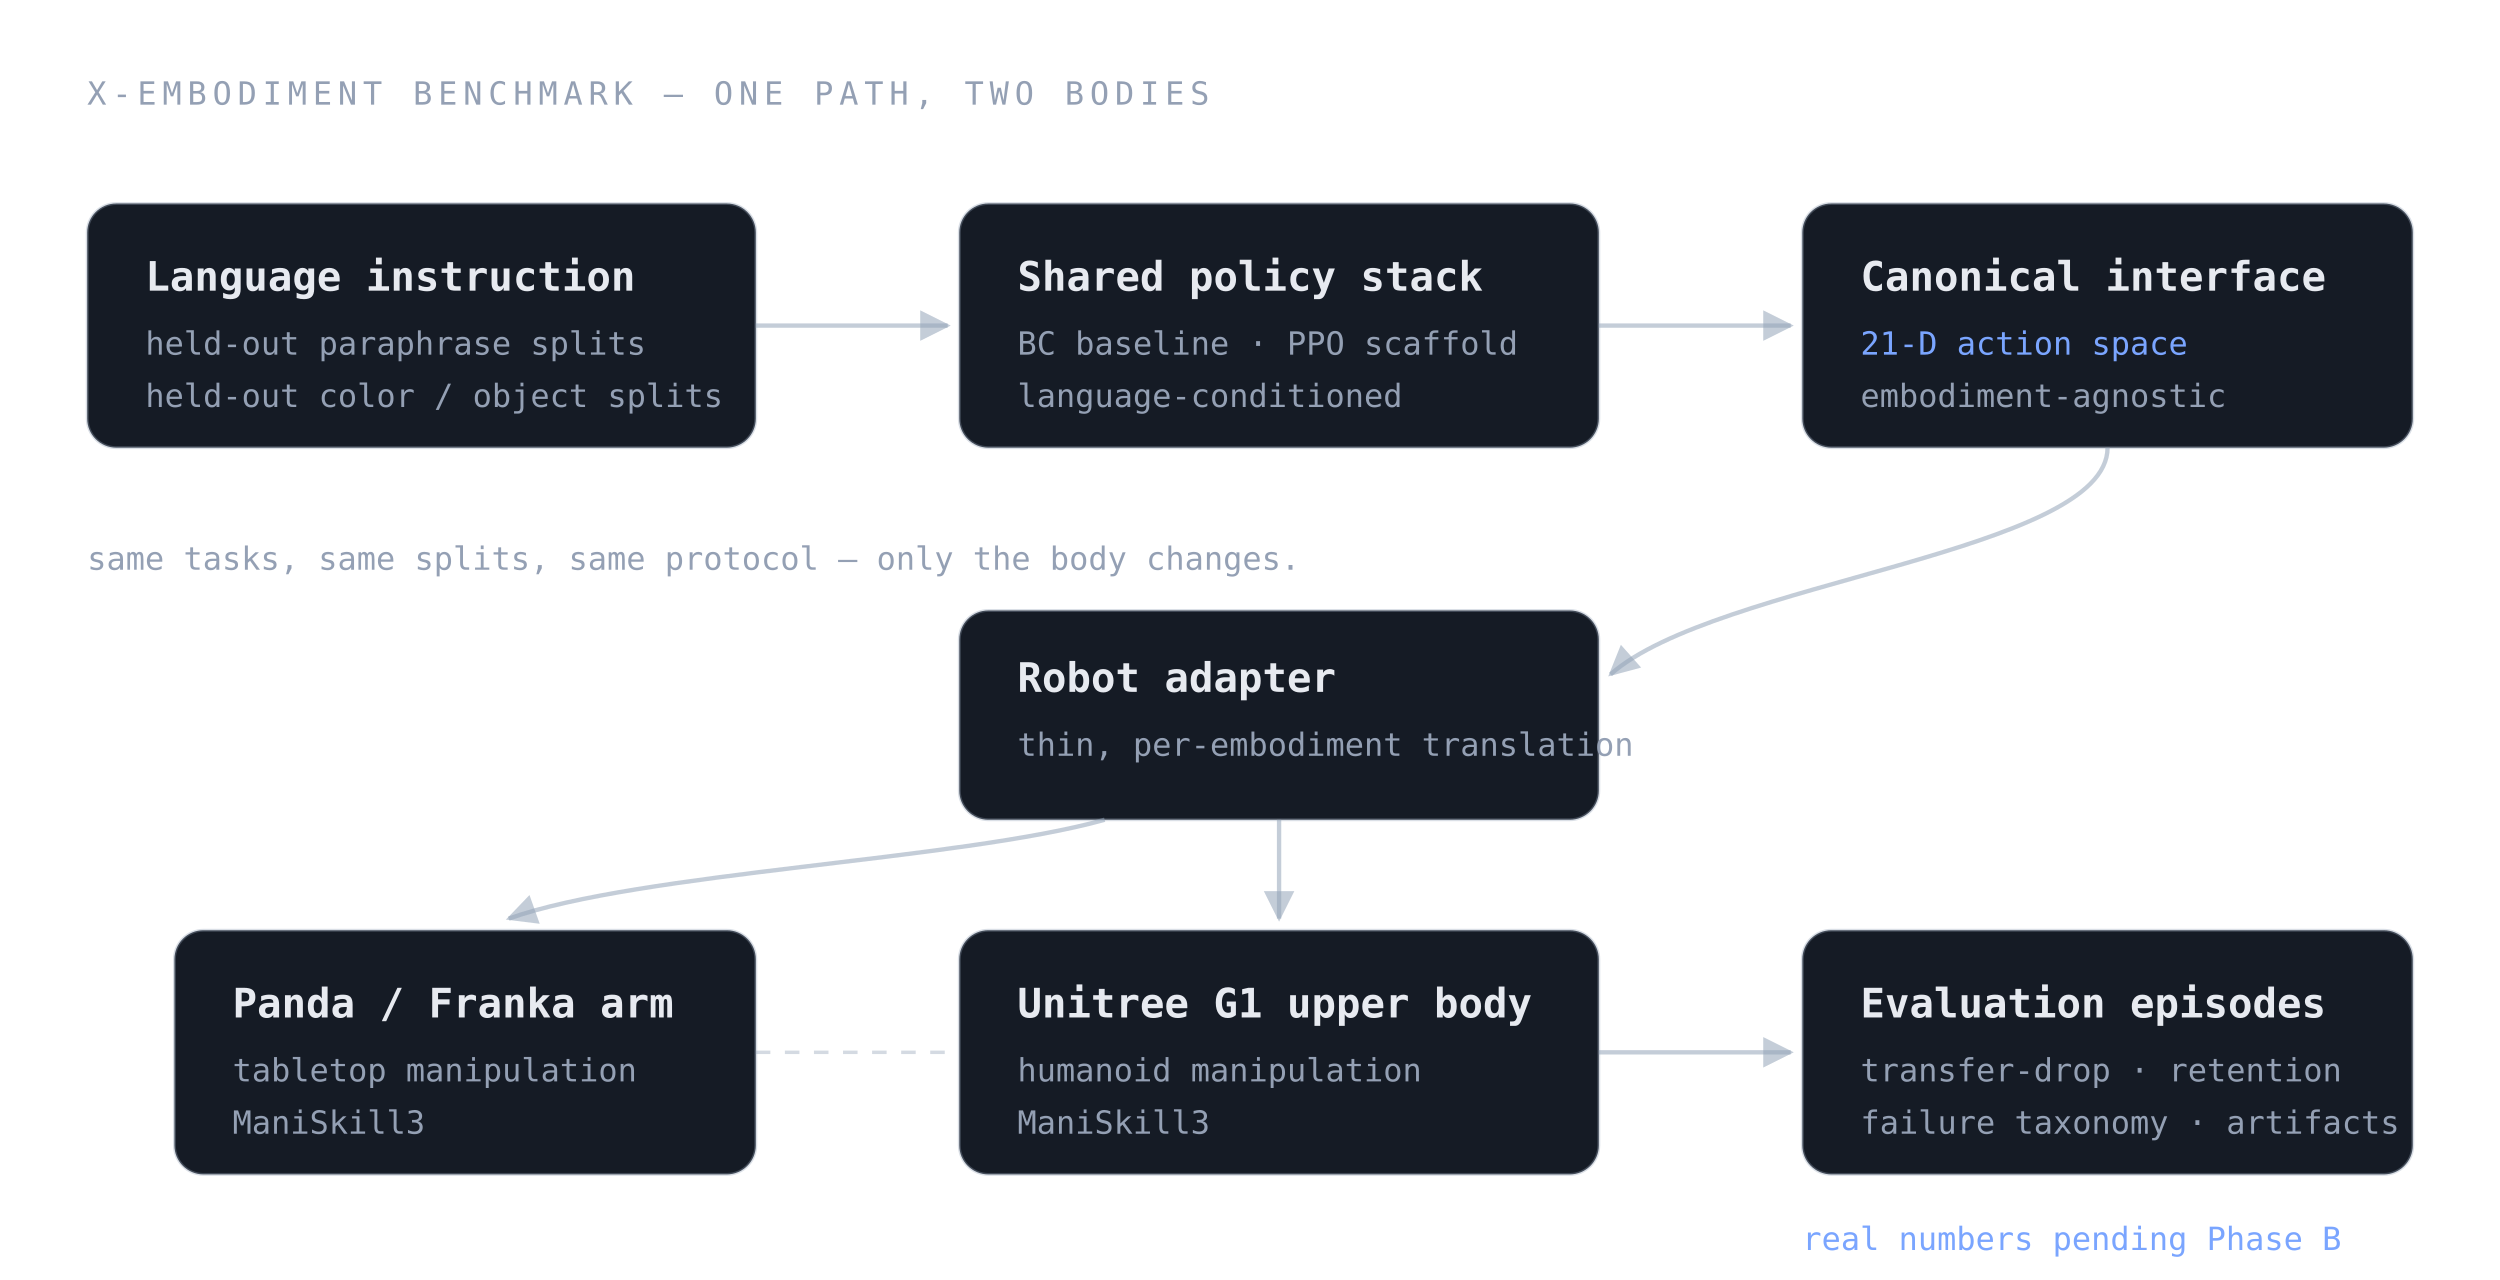
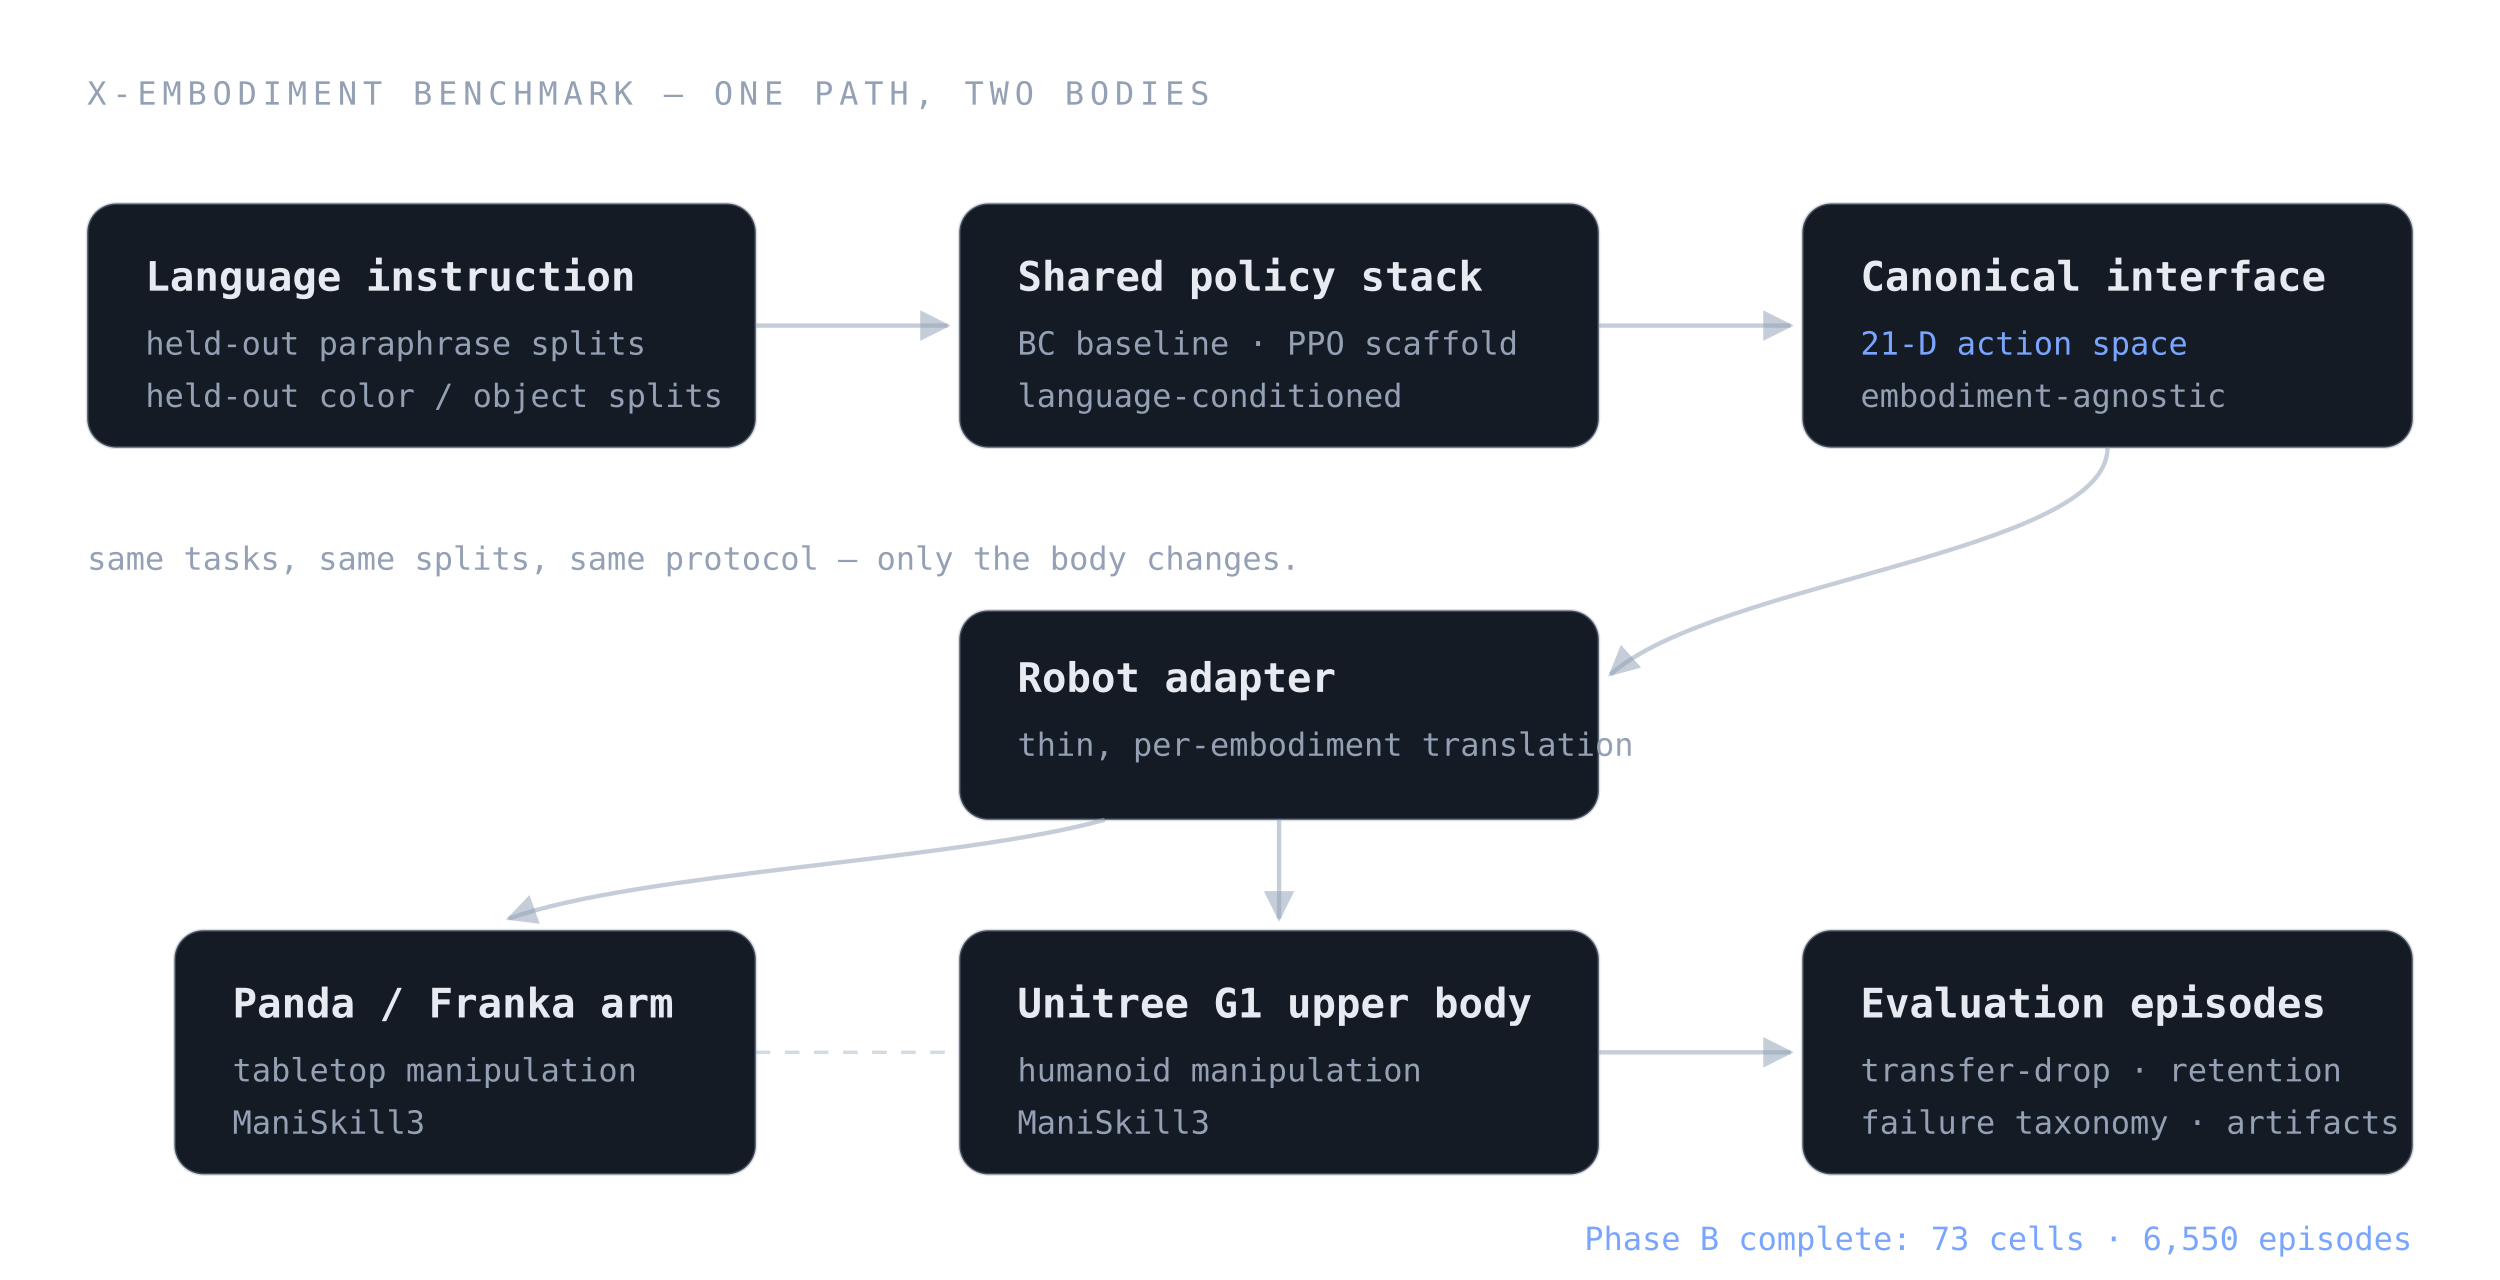
<svg xmlns="http://www.w3.org/2000/svg" viewBox="0 0 860 440" font-family="ui-monospace, 'JetBrains Mono', SFMono-Regular, Menlo, monospace" role="img" aria-label="Cross-embodiment benchmark pipeline: language instruction through splits into a shared policy stack, canonical action interface, robot adapters, and evaluation reports">
  <defs>
    <marker id="a" viewBox="0 0 10 10" refX="9" refY="5" markerWidth="7" markerHeight="7" orient="auto-start-reverse">
      <path d="M0 0 L10 5 L0 10 z" fill="rgba(148,163,184,0.55)" />
    </marker>
  </defs>
  <style>
    .box{fill:#151b25;stroke:rgba(148,163,184,0.35)}
    .t{fill:#e7eaf0;font-size:14px;font-weight:600}
    .s{fill:#94a0b4;font-size:11px}
    .lbl{fill:#7aa5ff;font-size:11px}
    .flow{stroke:rgba(148,163,184,0.55);stroke-width:1.5;fill:none}
    .dash{stroke:rgba(148,163,184,0.4);stroke-width:1.2;fill:none;stroke-dasharray:5 5}
  </style>
  <text x="30" y="36" class="s" letter-spacing="2">X-EMBODIMENT BENCHMARK — ONE PATH, TWO BODIES</text>
  <rect x="30" y="70" width="230" height="84" rx="10" class="box" />
  <text x="50" y="100" class="t">Language instruction</text>
  <text x="50" y="122" class="s">held-out paraphrase splits</text>
  <text x="50" y="140" class="s">held-out color / object splits</text>
  <rect x="330" y="70" width="220" height="84" rx="10" class="box" />
  <text x="350" y="100" class="t">Shared policy stack</text>
  <text x="350" y="122" class="s">BC baseline · PPO scaffold</text>
  <text x="350" y="140" class="s">language-conditioned</text>
  <path d="M260 112 H326" class="flow" marker-end="url(#a)" />
  <rect x="620" y="70" width="210" height="84" rx="10" class="box" />
  <text x="640" y="100" class="t">Canonical interface</text>
  <text x="640" y="122" class="lbl">21-D action space</text>
  <text x="640" y="140" class="s">embodiment-agnostic</text>
  <path d="M550 112 H616" class="flow" marker-end="url(#a)" />
  <rect x="330" y="210" width="220" height="72" rx="10" class="box" />
  <text x="350" y="238" class="t" font-size="13">Robot adapter</text>
  <text x="350" y="260" class="s">thin, per-embodiment translation</text>
  <path d="M725 154 C 725 190 590 200 554 232" class="flow" marker-end="url(#a)" />
  <rect x="60" y="320" width="200" height="84" rx="10" class="box" />
  <text x="80" y="350" class="t" font-size="13">Panda / Franka arm</text>
  <text x="80" y="372" class="s">tabletop manipulation</text>
  <text x="80" y="390" class="s">ManiSkill3</text>
  <rect x="330" y="320" width="220" height="84" rx="10" class="box" />
  <text x="350" y="350" class="t" font-size="13">Unitree G1 upper body</text>
  <text x="350" y="372" class="s">humanoid manipulation</text>
  <text x="350" y="390" class="s">ManiSkill3</text>
  <path d="M380 282 C 330 296 220 300 175 316" class="flow" marker-end="url(#a)" />
  <path d="M440 282 V 316" class="flow" marker-end="url(#a)" />
  <rect x="620" y="320" width="210" height="84" rx="10" class="box" />
  <text x="640" y="350" class="t" font-size="13">Evaluation episodes</text>
  <text x="640" y="372" class="s">transfer-drop · retention</text>
  <text x="640" y="390" class="s">failure taxonomy · artifacts</text>
  <path d="M260 362 H 326" class="dash" />
  <path d="M550 362 H 616" class="flow" marker-end="url(#a)" />
  <text x="30" y="196" class="s">same tasks, same splits, same protocol — only the body changes.</text>
-   <text x="620" y="430" class="lbl">real numbers pending Phase B</text>
+   <text x="545" y="430" class="lbl">Phase B complete: 73 cells · 6,550 episodes</text>
</svg>
